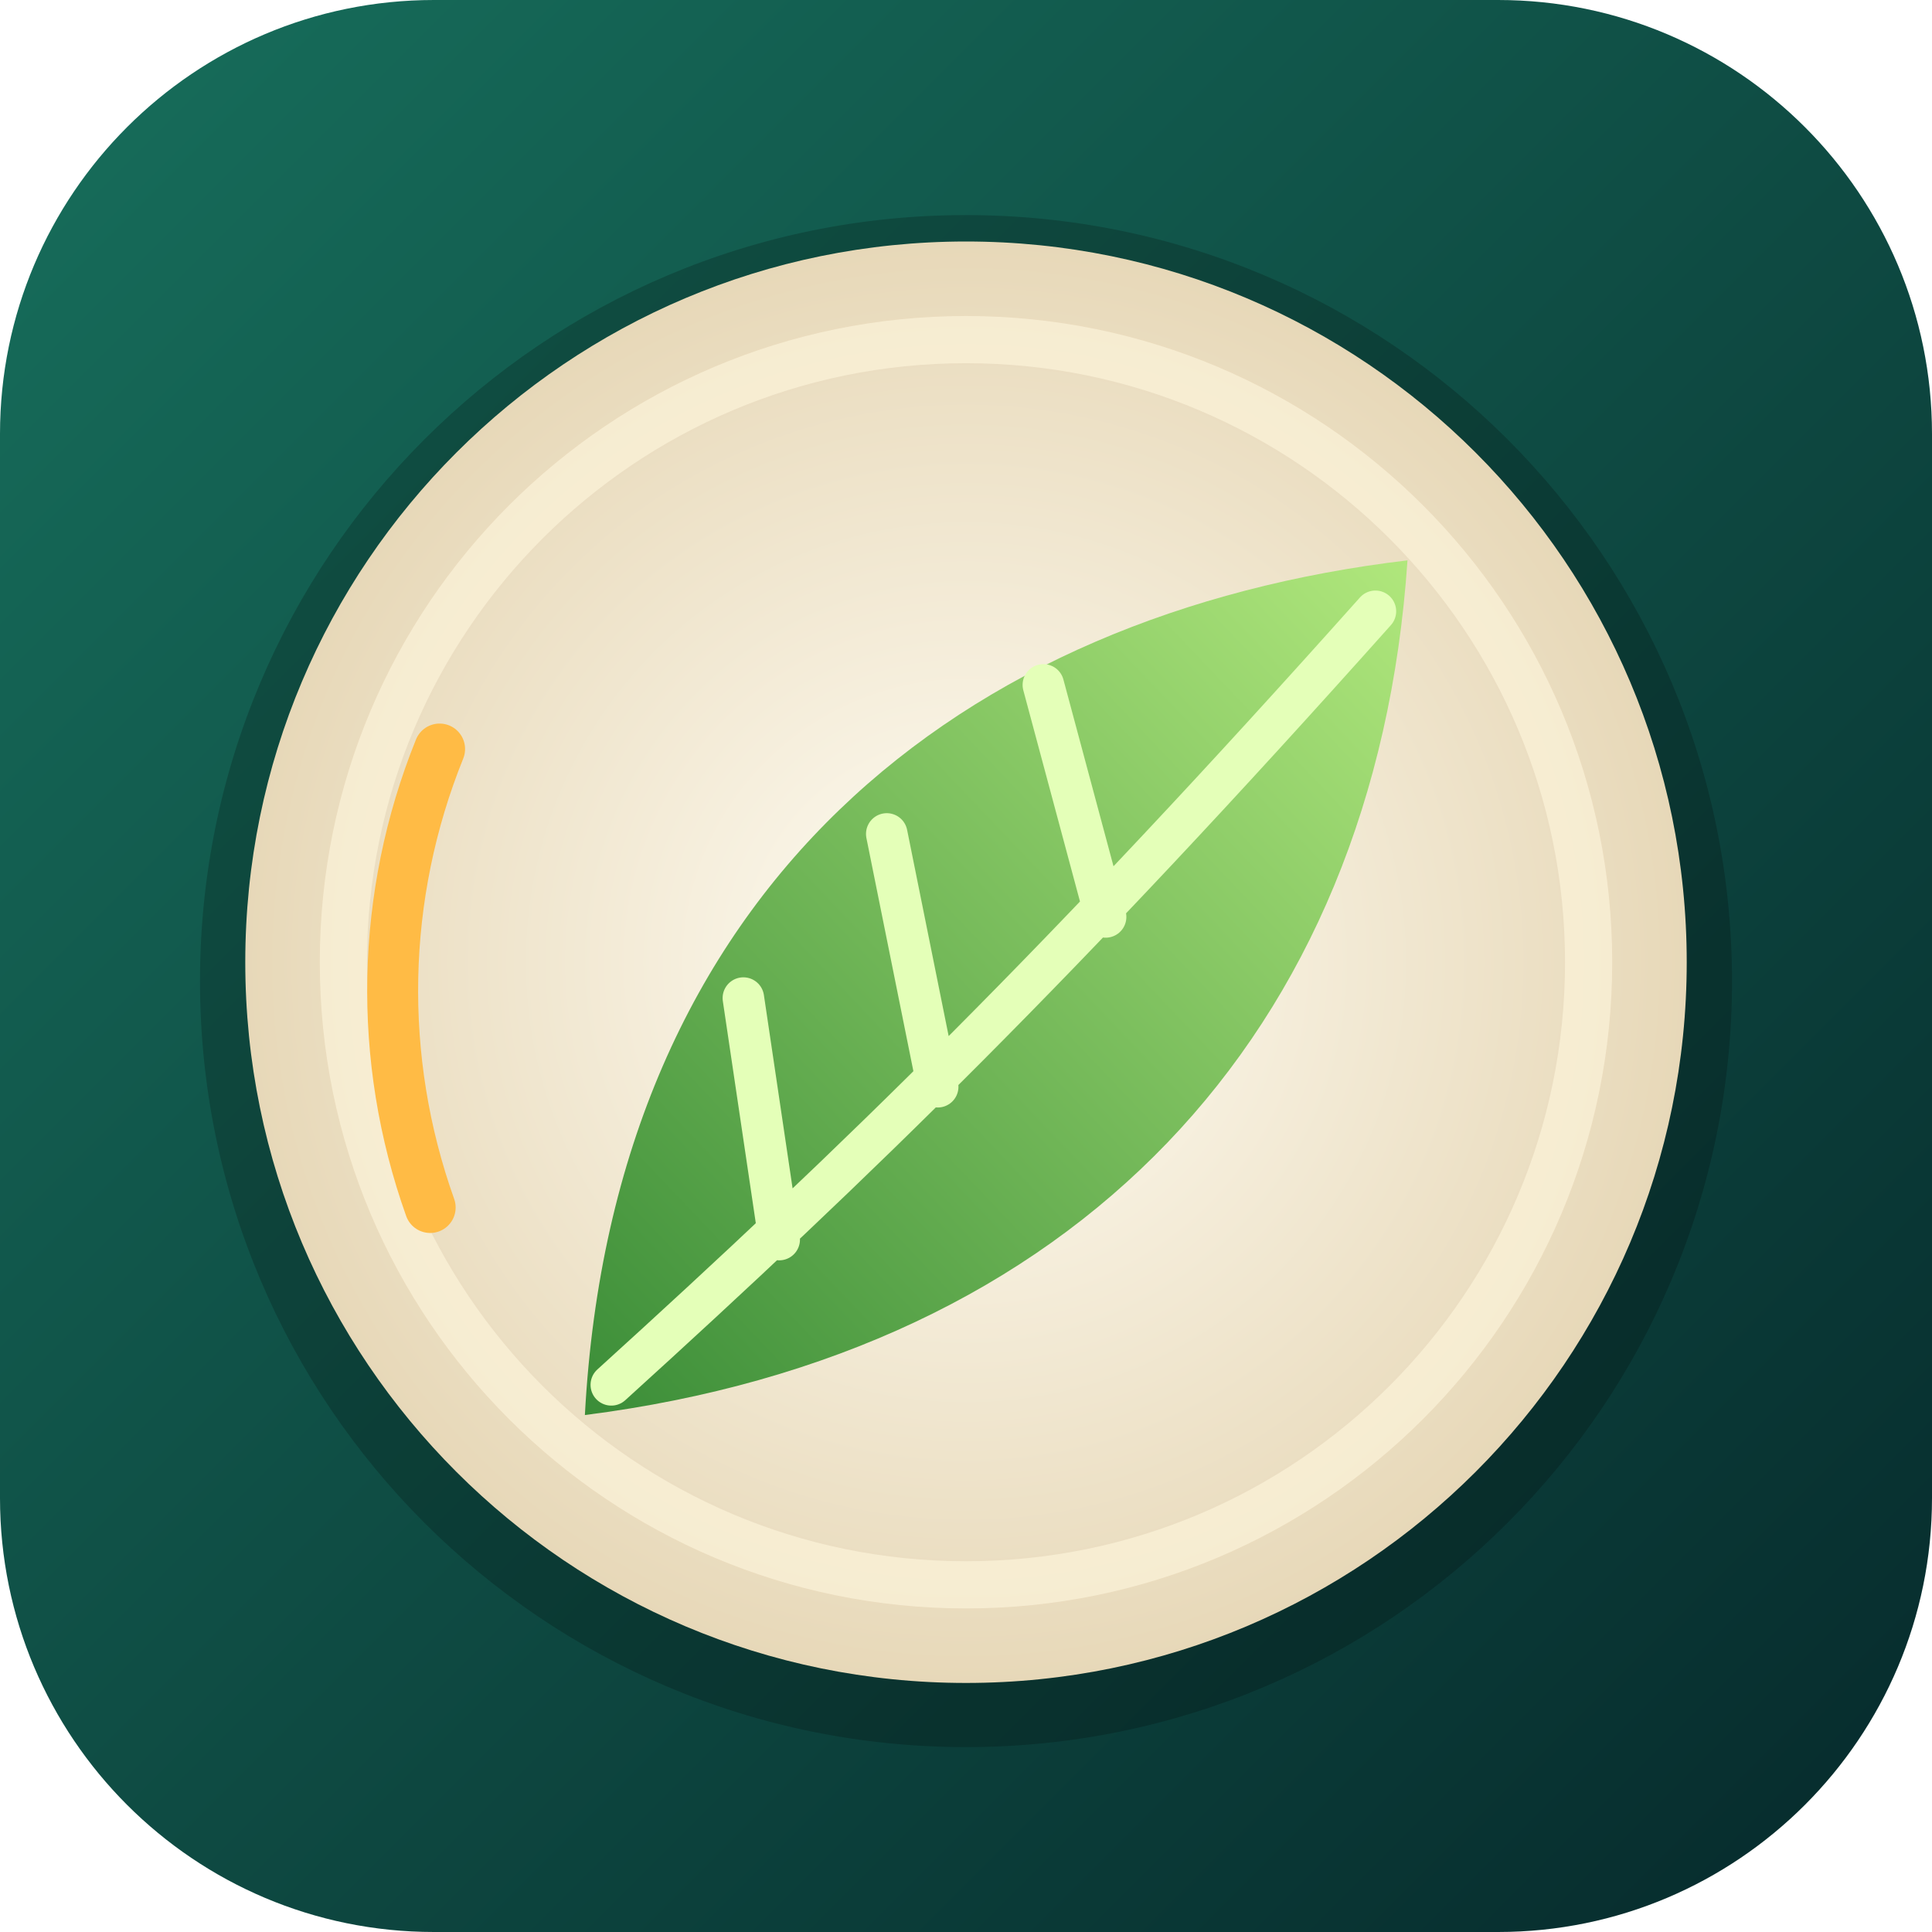
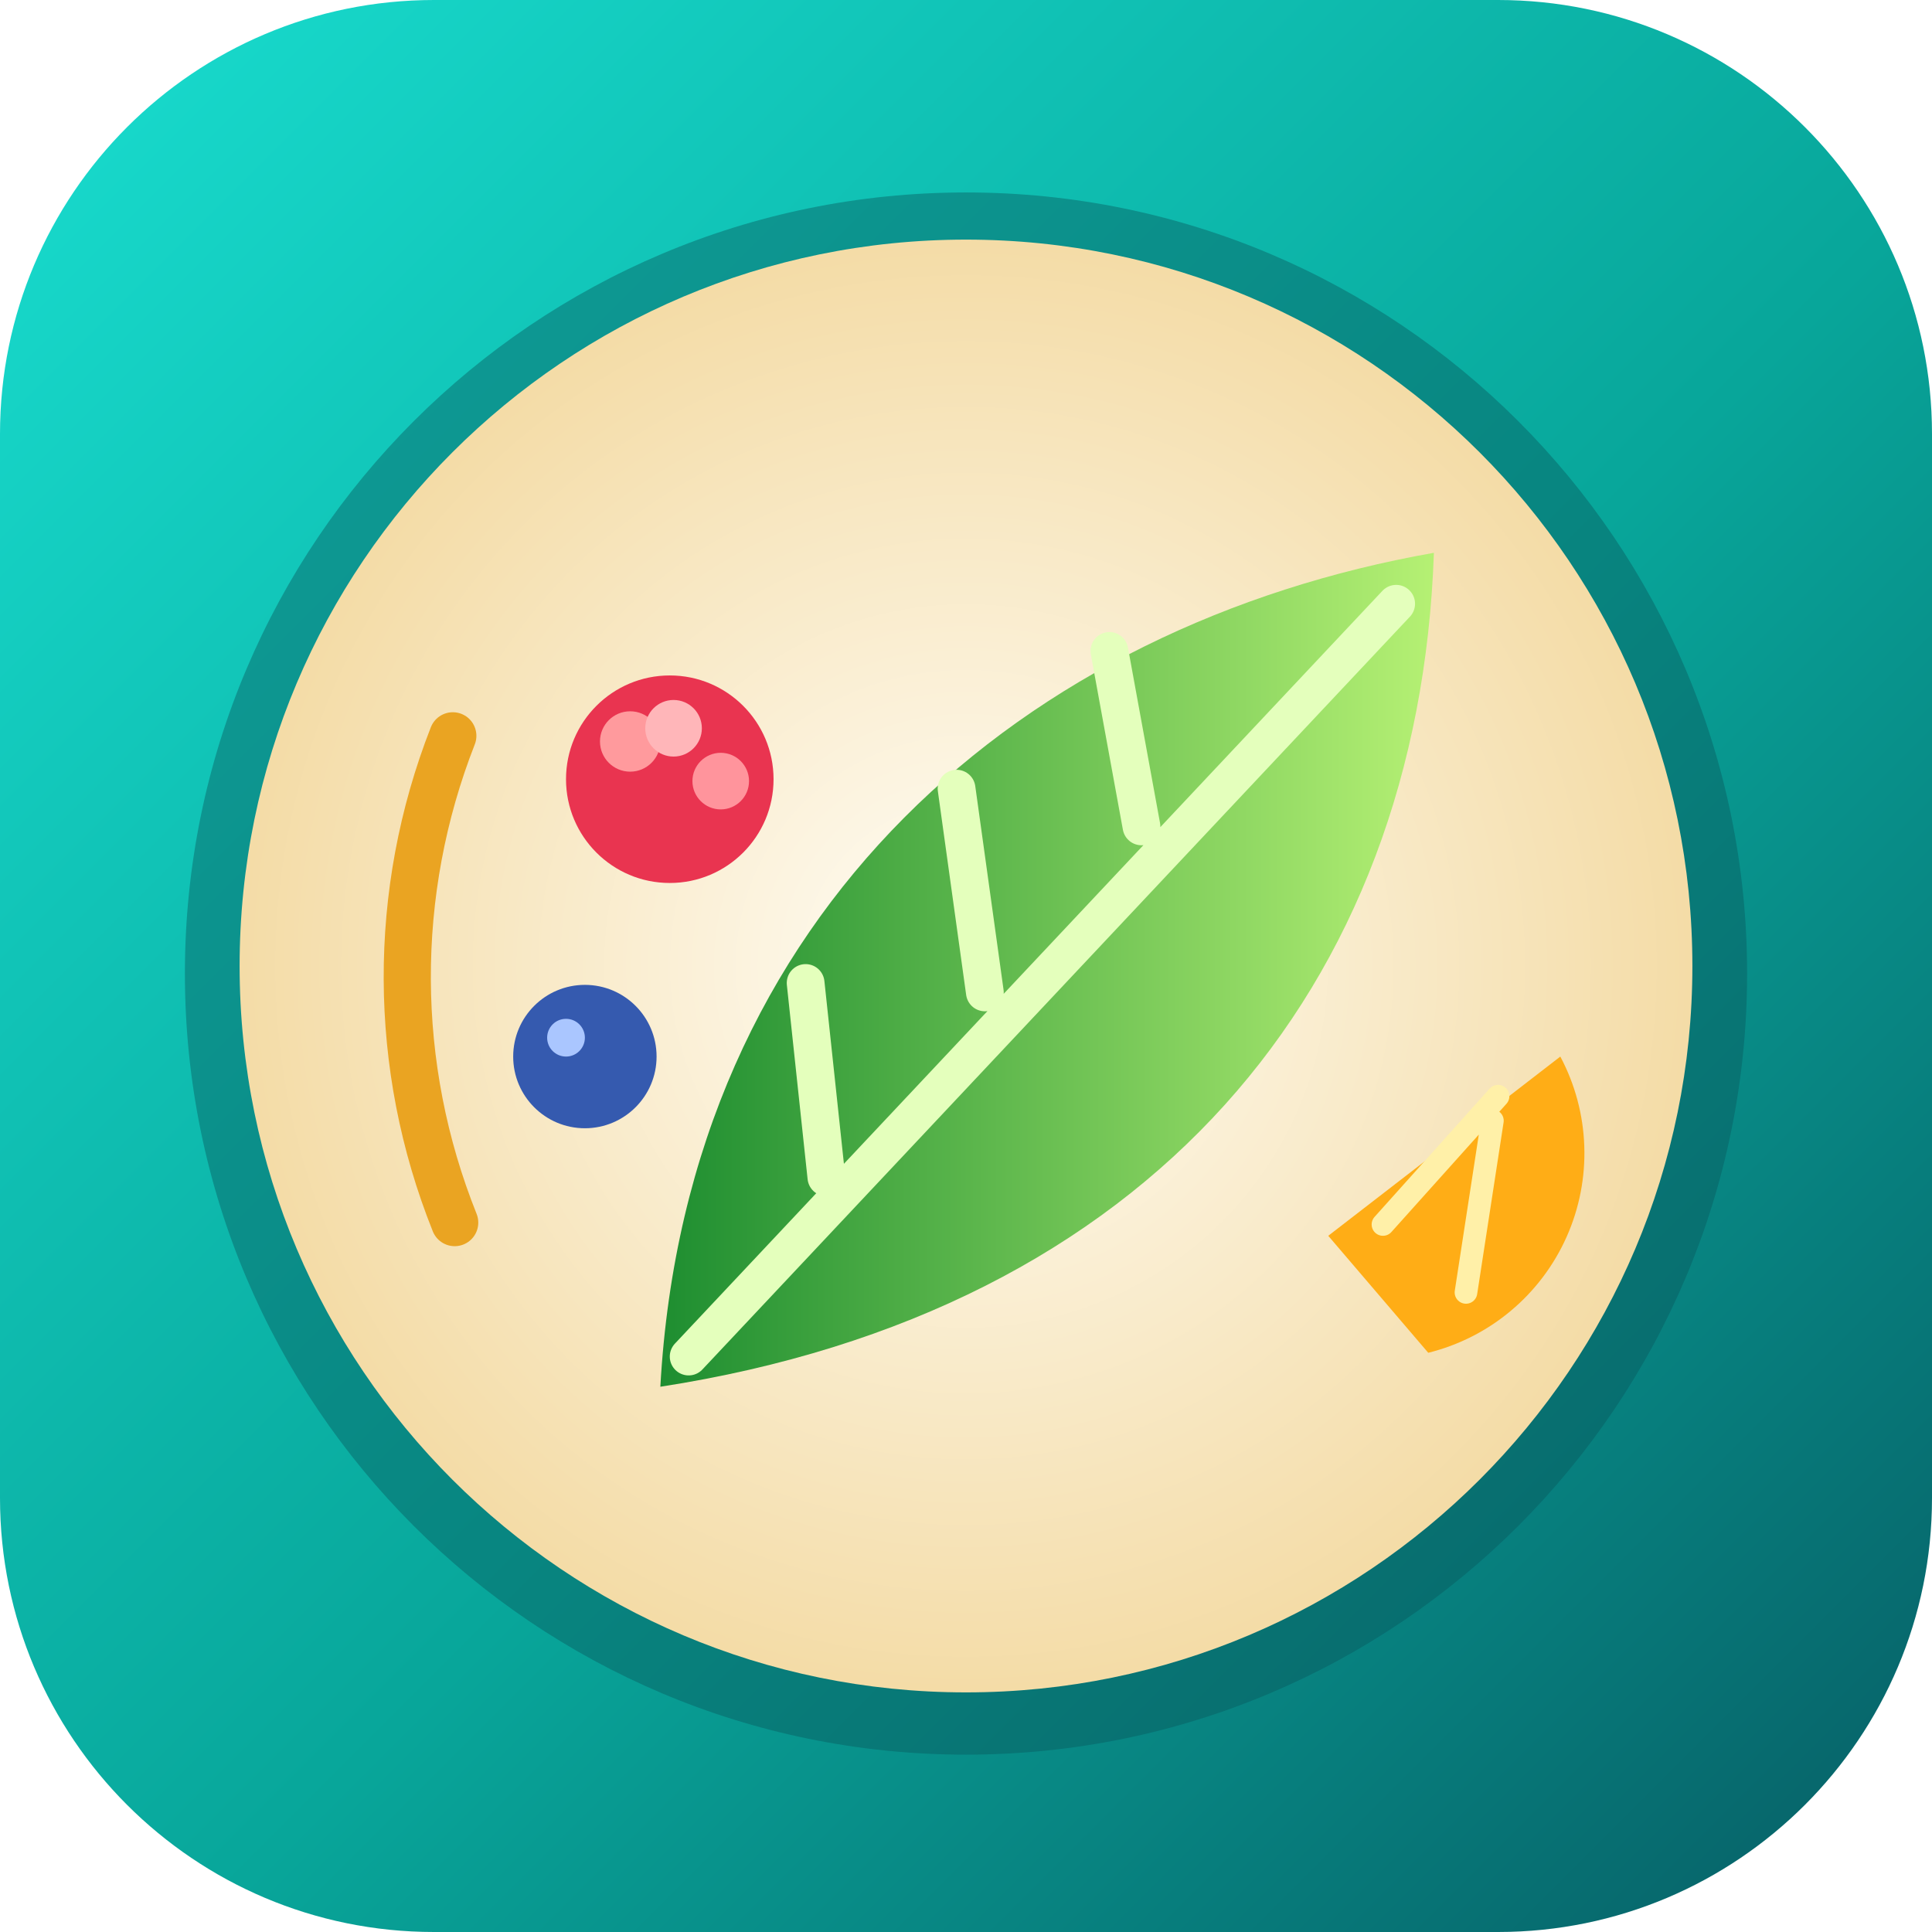
<svg xmlns="http://www.w3.org/2000/svg" viewBox="0 0 1024 1024">
  <defs>
    <linearGradient id="b" x1="0" y1="0" x2="1" y2="1">
-       <stop stop-color="#176f5c" />
-       <stop offset="1" stop-color="#06292b" />
+       <stop stop-color="#19ded0" />
+       <stop offset=".55" stop-color="#08a69a" />
+       <stop offset="1" stop-color="#075c64" />
    </linearGradient>
    <radialGradient id="p">
-       <stop stop-color="#fffdf4" />
-       <stop offset="1" stop-color="#e7d8b8" />
+       <stop stop-color="#fffdf6" />
+       <stop offset="1" stop-color="#f4dca7" />
    </radialGradient>
-     <linearGradient id="l" x1="0" y1="1" x2="1" y2="0">
-       <stop stop-color="#3b8d38" />
-       <stop offset="1" stop-color="#b0e77c" />
+     <linearGradient id="l">
+       <stop stop-color="#1d8d30" />
+       <stop offset="1" stop-color="#b6f174" />
    </linearGradient>
  </defs>
  <rect width="1024" height="1024" rx="230" fill="url(#b)" />
-   <circle cx="512" cy="520" r="406" fill="#000" opacity=".2" />
-   <circle cx="512" cy="510" r="382" fill="url(#p)" />
-   <circle cx="512" cy="510" r="330" fill="none" stroke="#fff8df" stroke-width="25" opacity=".58" />
-   <path d="M310 750C325 470 510 325 746 297c-17 252-177 420-436 453Z" fill="url(#l)" />
-   <path d="M324 734c130-118 239-224 405-410M413 657l-19-128m103 47-27-134m116 44-33-123" fill="none" stroke="#e4ffb8" stroke-width="22" stroke-linecap="round" />
-   <path d="M233 397a342 342 0 0 0-5 243" fill="none" stroke="#ffbb45" stroke-width="27" stroke-linecap="round" />
+   <circle cx="512" cy="516" r="414" fill="#06555b" opacity=".42" />
+   <circle cx="512" cy="512" r="385" fill="url(#p)" />
+   <path d="M240 390a350 350 0 0 0 1 258" fill="none" stroke="#eaa422" stroke-width="25" stroke-linecap="round" />
+   <path d="M350 735c14-253 194-404 410-442-8 231-151 402-410 442Z" fill="url(#l)" />
+   <path d="M365 719 740 320M438 624l-11-103m95 5-15-108m98 20-17-93" fill="none" stroke="#e4ffbc" stroke-width="20" stroke-linecap="round" />
+   <circle cx="355" cy="413" r="55" fill="#e93450" />
+   <circle cx="334" cy="393" r="16" fill="#ff9a9d" />
+   <circle cx="357" cy="386" r="15" fill="#ffb6b9" />
+   <circle cx="382" cy="414" r="15" fill="#ff949c" />
+   <circle cx="310" cy="560" r="38" fill="#355aaf" />
+   <circle cx="300" cy="550" r="10" fill="#aac6ff" />
+   <path d="M704 655 827 560a109 109 0 0 1-70 157Z" fill="#ffad16" />
+   <path d="m733 649 61-68m-17 104 14-91" stroke="#fff0a8" stroke-width="12" stroke-linecap="round" />
</svg>
